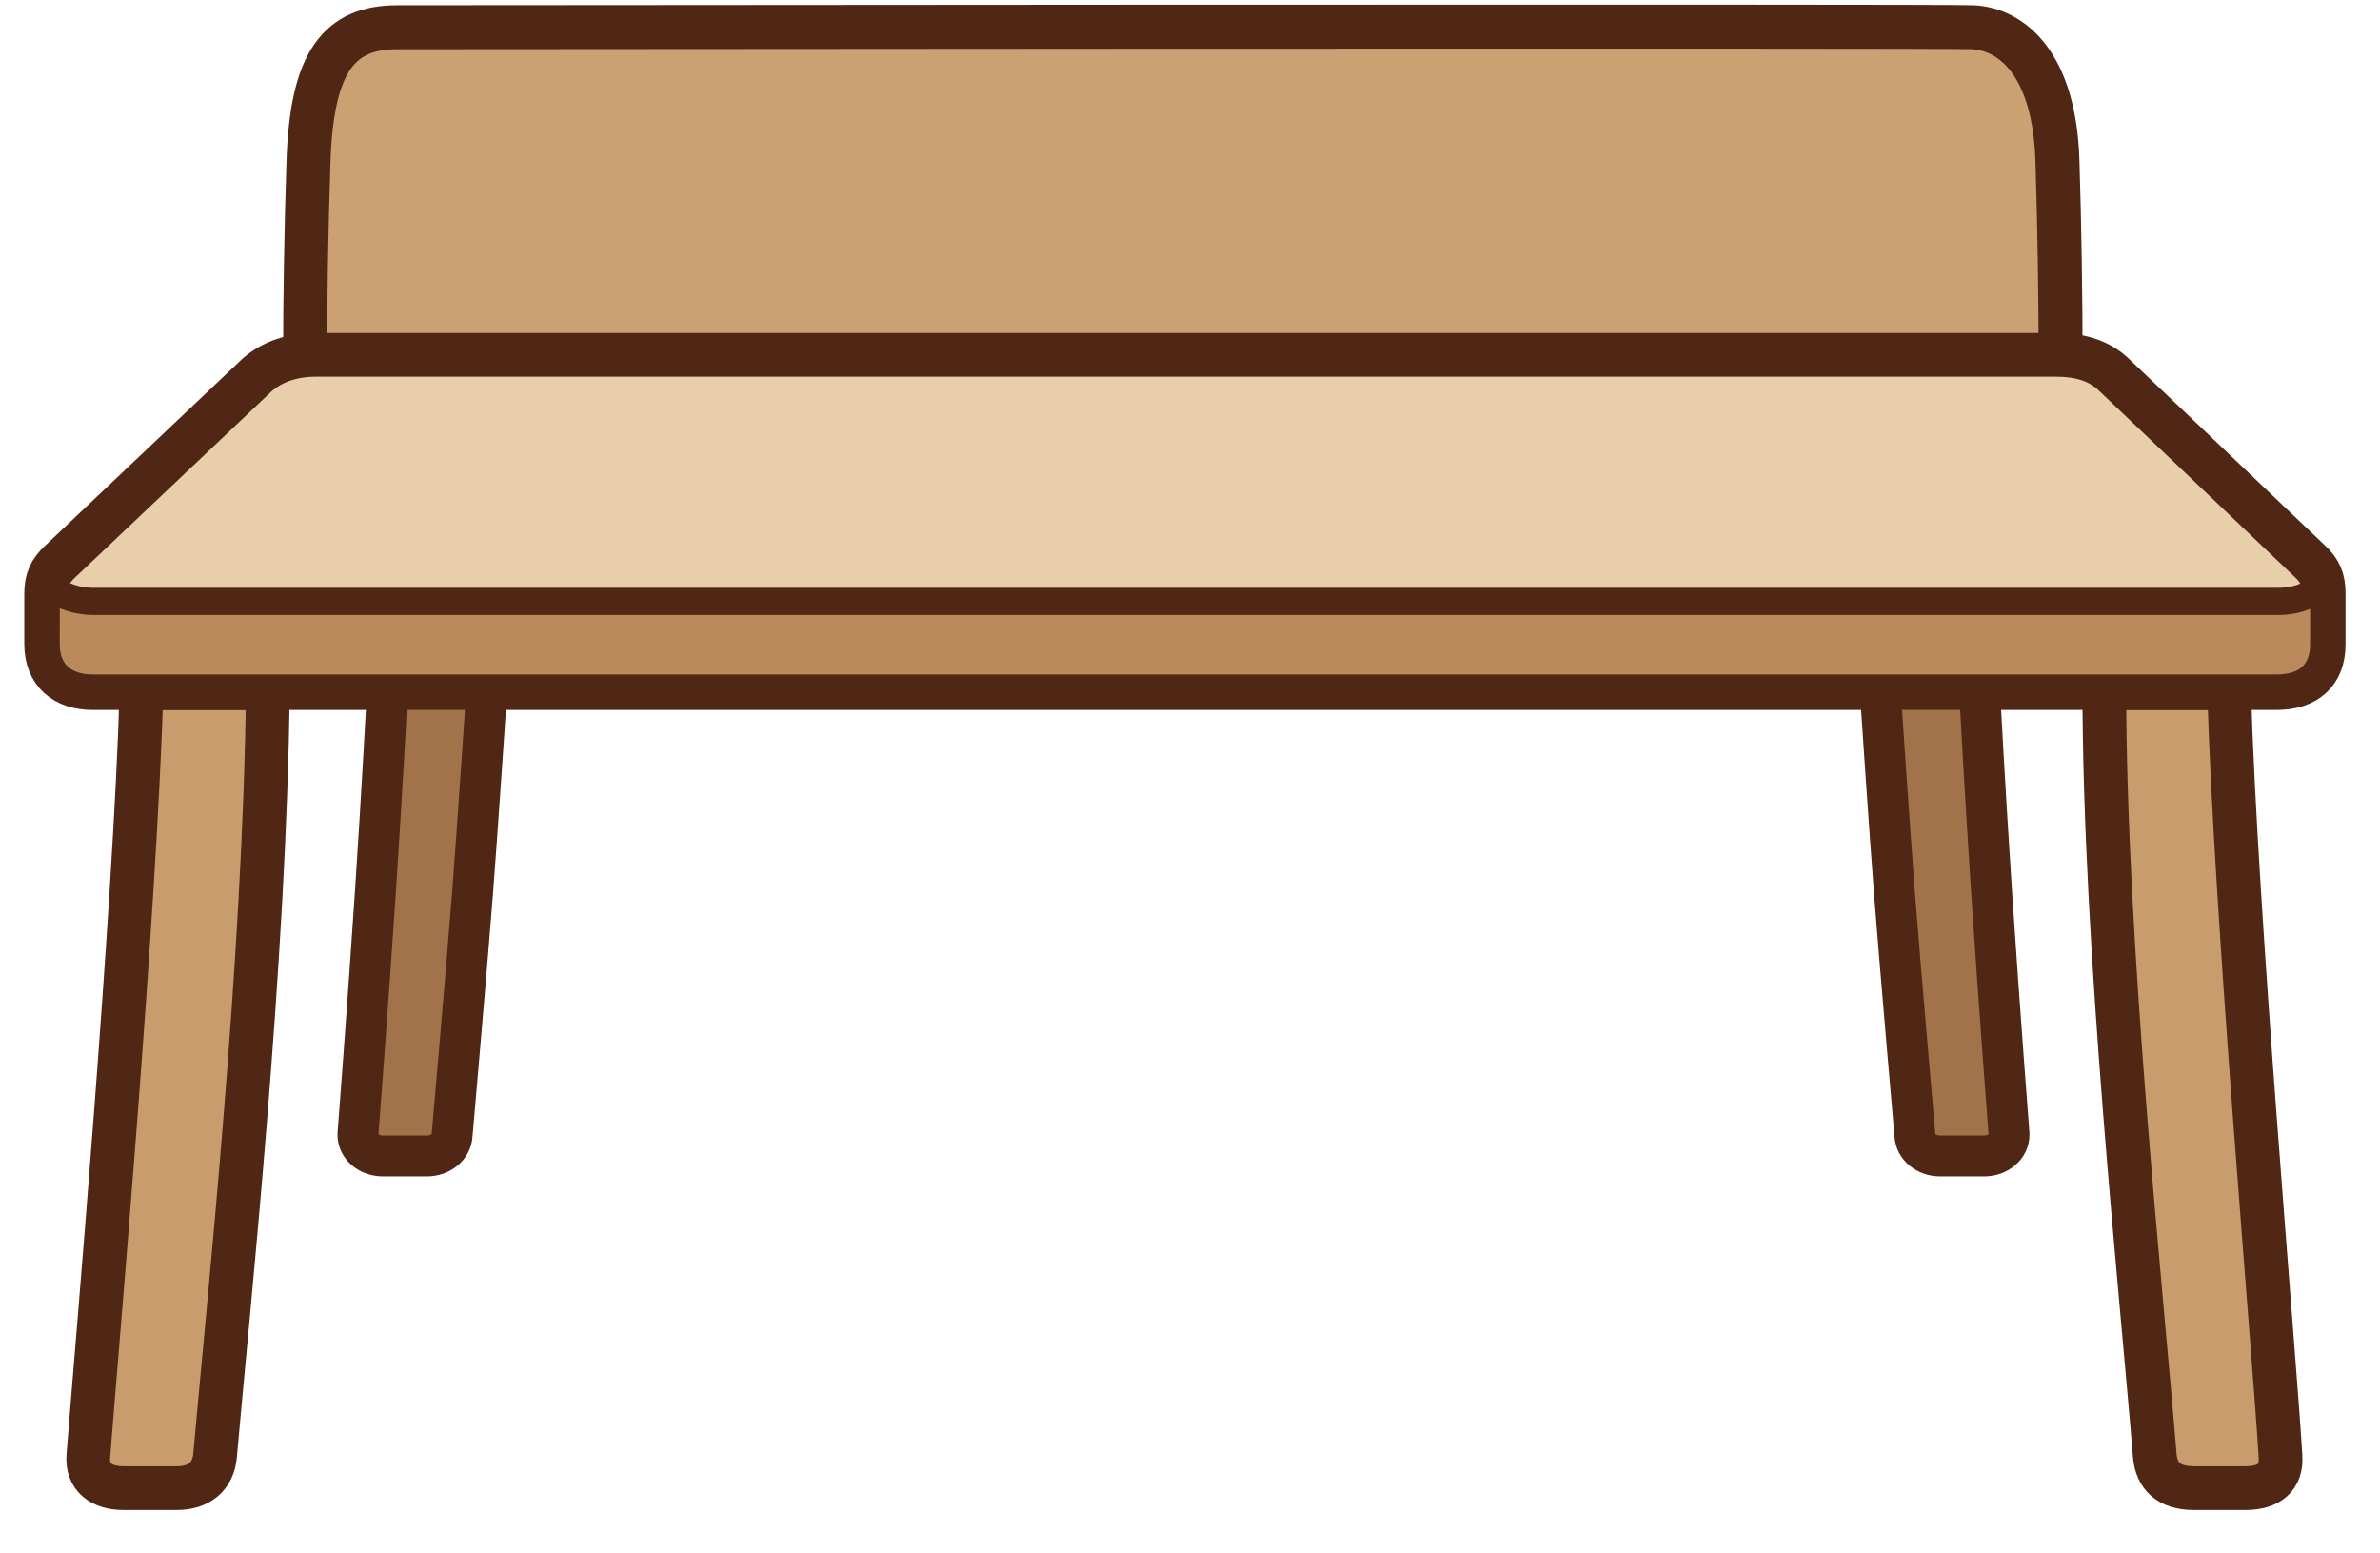
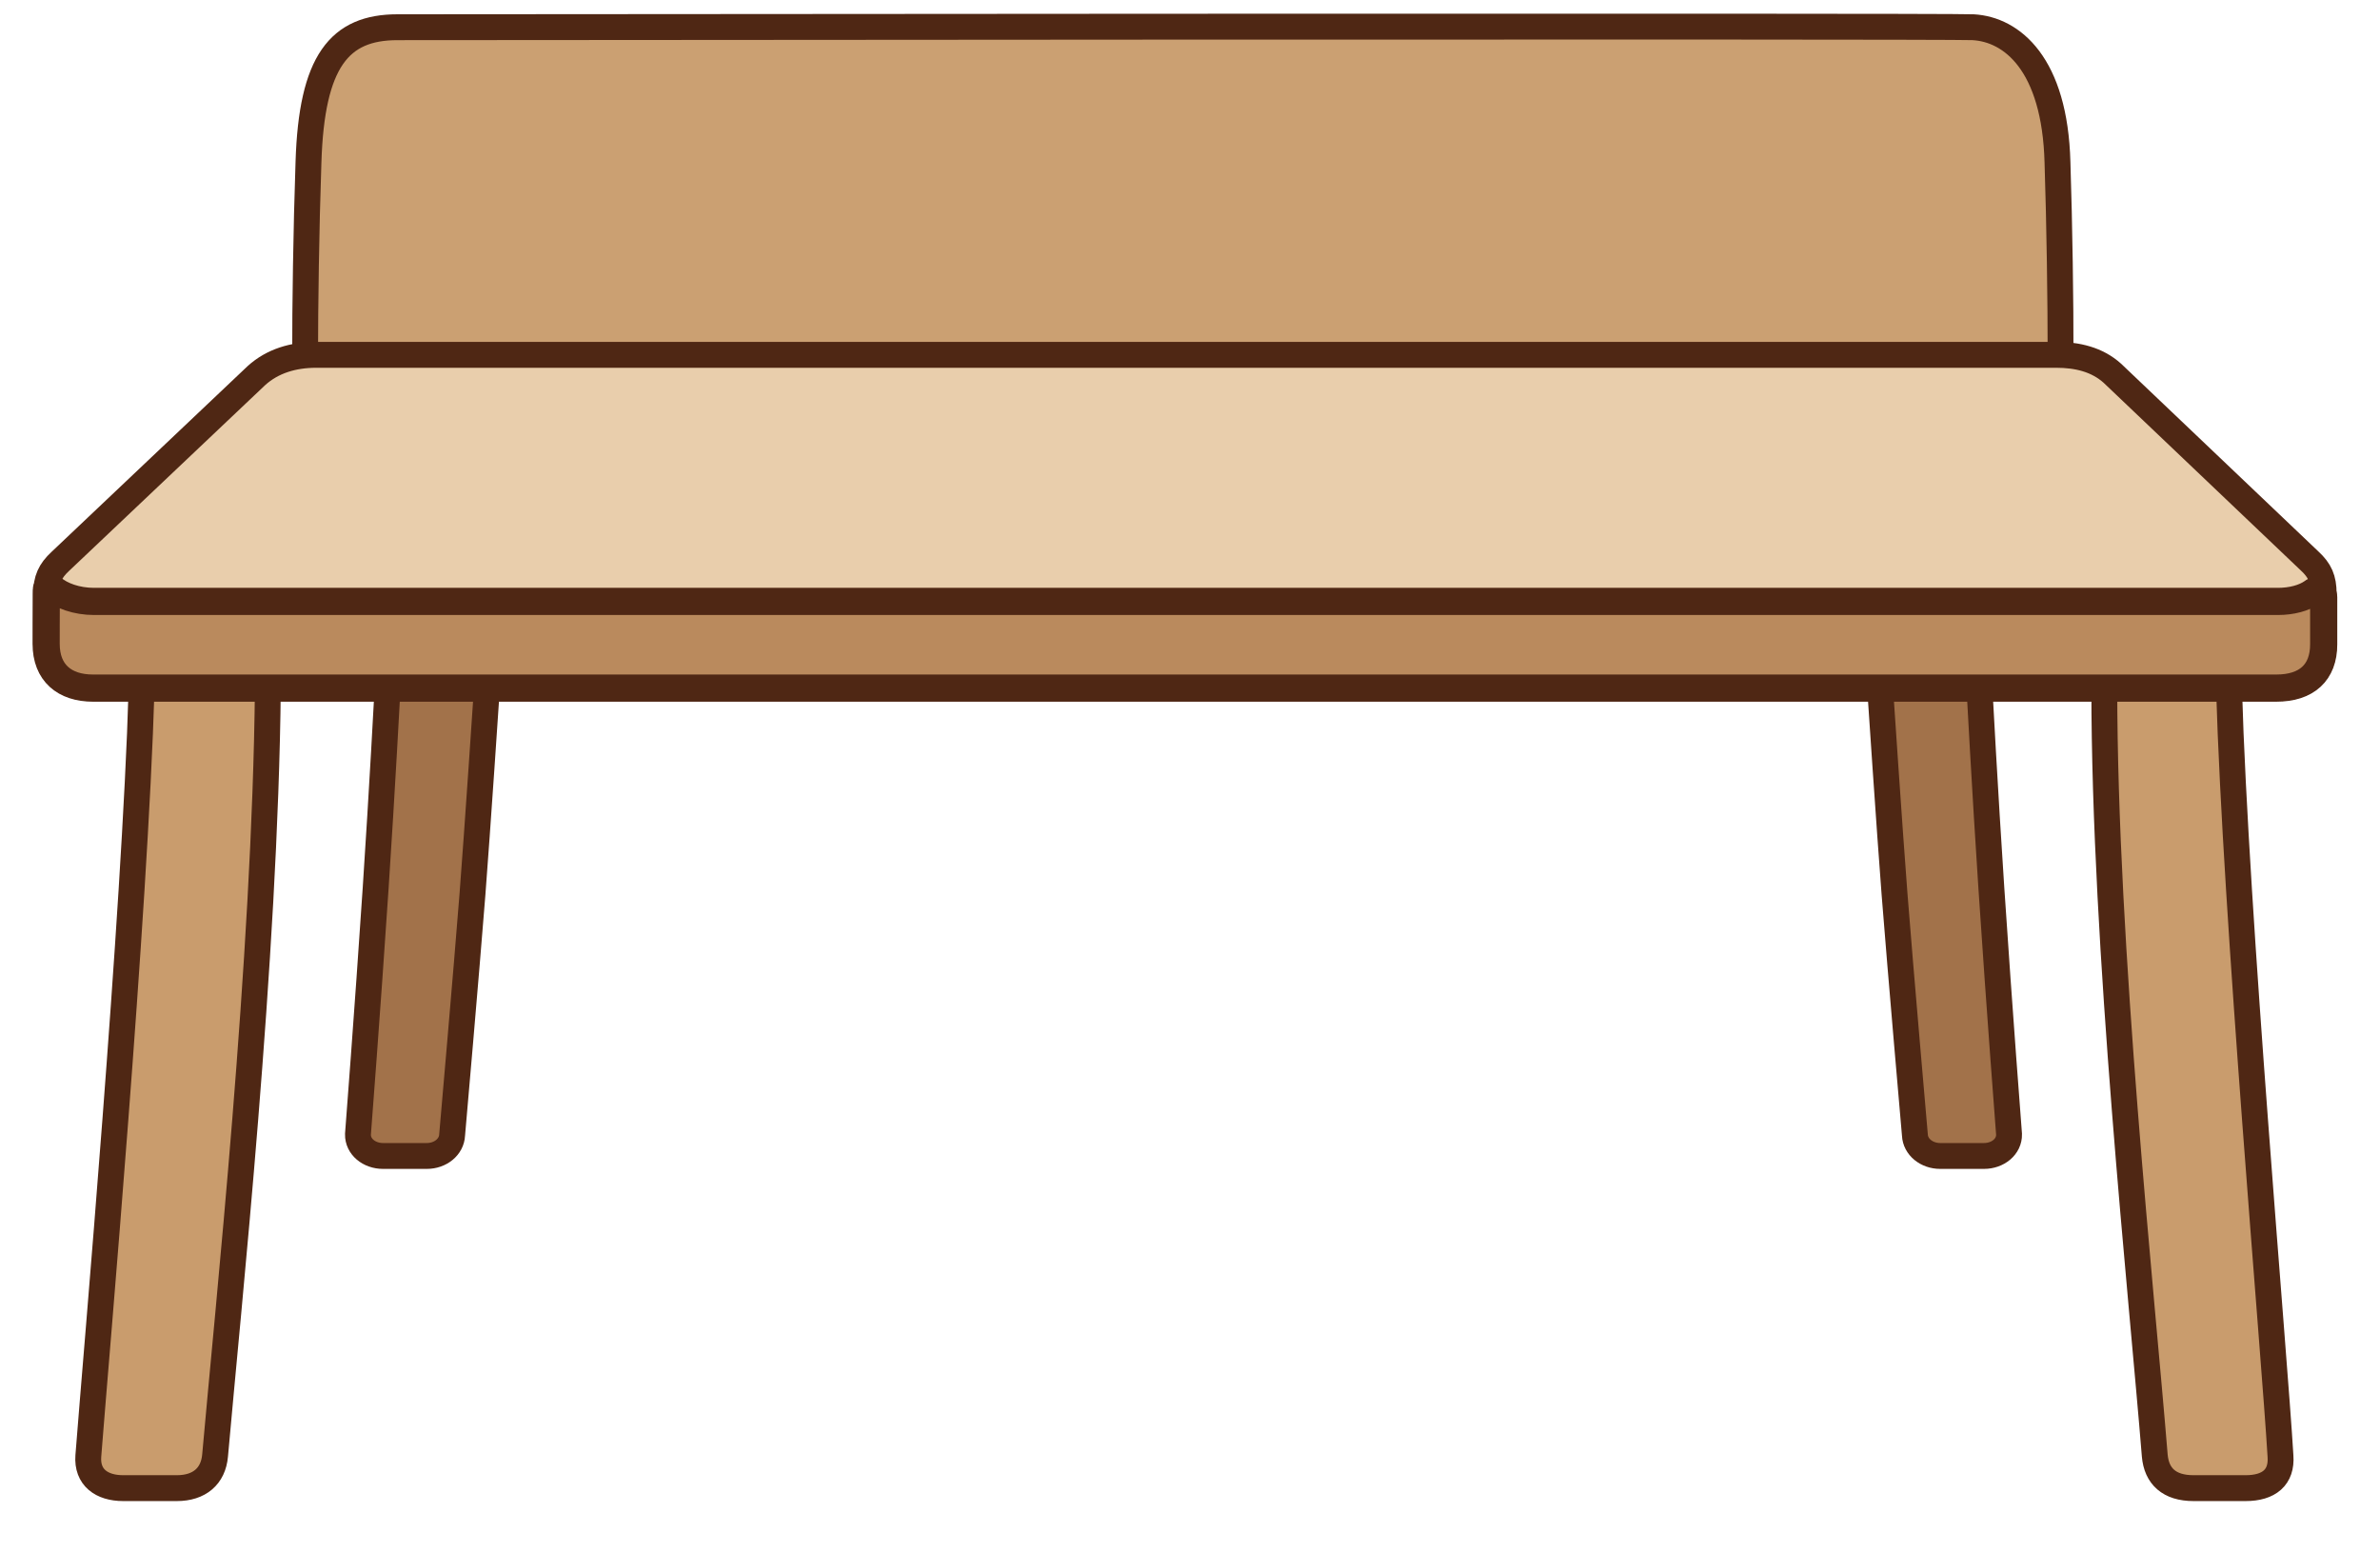
<svg xmlns="http://www.w3.org/2000/svg" width="100%" height="100%" viewBox="0 0 92 60" version="1.1" xml:space="preserve" style="fill-rule:evenodd;clip-rule:evenodd;">
  <rect id="Artboard1" x="0" y="0" width="91.065" height="59.298" style="fill:none;" />
  <clipPath id="_clip1">
    <rect x="0" y="0" width="91.065" height="59.298" />
  </clipPath>
  <g clip-path="url(#_clip1)">
-     <path d="M14.982,26.594c0,0 -0.216,4.041 -0.46,7.718c-0.318,4.795 -0.685,9.528 -0.685,9.528c-0.01,0.474 0.43,0.836 0.97,0.836l1.69,0c0.53,0 0.96,-0.353 0.98,-0.81c0,0 0.563,-6.435 0.787,-9.313c0.186,-2.389 0.558,-7.959 0.558,-7.959l-3.84,0Z" style="fill:#a2724a;fill-rule:nonzero;stroke:#4f2714;stroke-width:1.58px;" />
-     <path d="M76.516,26.594c0,0 0.216,4.041 0.46,7.718c0.318,4.795 0.685,9.528 0.685,9.528c0.01,0.474 -0.43,0.836 -0.97,0.836l-1.69,0c-0.53,0 -0.96,-0.353 -0.98,-0.81c0,0 -0.563,-6.435 -0.787,-9.313c-0.186,-2.389 -0.558,-7.959 -0.558,-7.959l3.84,0Z" style="fill:#a2724a;fill-rule:nonzero;stroke:#4f2714;stroke-width:1.58px;" />
-     <path d="M5.474,26.594c-0.26,8.83 -1.76,25.79 -2.06,29.68c-0.06,0.82 0.51,1.24 1.35,1.24l2.07,0c0.87,0 1.41,-0.46 1.48,-1.26c0.49,-5.59 1.94,-19.19 2.04,-29.66l-4.88,0Z" style="fill:#c99c6d;fill-rule:nonzero;stroke:#4f2714;stroke-width:1.69px;" />
-     <path d="M86.163,26.594c0.26,8.83 1.76,25.79 1.99,29.68c0.06,0.82 -0.44,1.24 -1.35,1.24l-2.01,0c-0.94,0 -1.43,-0.46 -1.5,-1.26c-0.49,-6.09 -1.95,-19.65 -1.95,-29.66l4.82,0Z" style="fill:#c99c6d;fill-rule:nonzero;stroke:#4f2714;stroke-width:1.69px;" />
-     <path d="M76.273,1.052c-0.983,-0.055 -60.909,0 -60.909,0c-2.24,0 -3.32,1.302 -3.44,5.225c-0.09,2.621 -0.13,5.529 -0.13,7.508l67.859,0c0,-2.164 -0.04,-5.056 -0.12,-7.508c-0.1,-3.805 -1.762,-5.142 -3.26,-5.225Z" style="fill:#cba072;fill-rule:nonzero;stroke:#4f2714;stroke-width:1.7px;" />
-     <path d="M81.653,14.424c-0.59,-0.53 -1.35,-0.71 -2.17,-0.71l-67.259,0c-0.89,0 -1.69,0.24 -2.31,0.8l-7.58,7.18c-0.4,0.37 -0.55,0.71 -0.55,1.25l0,1.94c0,1.12 0.71,1.71 1.81,1.71l84.399,0c1.17,0 1.83,-0.6 1.83,-1.69l0,-1.96c0,-0.57 -0.15,-0.9 -0.54,-1.26l-7.63,-7.26Z" style="fill:#e9ceac;fill-rule:nonzero;stroke:#4f2714;stroke-width:1.69px;" />
+     <path d="M14.982,26.594c0,0 -0.216,4.041 -0.46,7.718c-0.318,4.795 -0.685,9.528 -0.685,9.528c-0.01,0.474 0.43,0.836 0.97,0.836l1.69,0c0.53,0 0.96,-0.353 0.98,-0.81c0,0 0.563,-6.435 0.787,-9.313c0.186,-2.389 0.558,-7.959 0.558,-7.959l-3.84,0Z" style="fill:#a2724a;fill-rule:nonzero;stroke:#4f2714;stroke-width:1px;" />
+     <path d="M76.516,26.594c0,0 0.216,4.041 0.46,7.718c0.318,4.795 0.685,9.528 0.685,9.528c0.01,0.474 -0.43,0.836 -0.97,0.836l-1.69,0c-0.53,0 -0.96,-0.353 -0.98,-0.81c0,0 -0.563,-6.435 -0.787,-9.313c-0.186,-2.389 -0.558,-7.959 -0.558,-7.959l3.84,0Z" style="fill:#a2724a;fill-rule:nonzero;stroke:#4f2714;stroke-width:1px;" />
+     <path d="M5.474,26.594c-0.26,8.83 -1.76,25.79 -2.06,29.68c-0.06,0.82 0.51,1.24 1.35,1.24l2.07,0c0.87,0 1.41,-0.46 1.48,-1.26c0.49,-5.59 1.94,-19.19 2.04,-29.66l-4.88,0Z" style="fill:#c99c6d;fill-rule:nonzero;stroke:#4f2714;stroke-width:1px;" />
+     <path d="M86.163,26.594c0.26,8.83 1.76,25.79 1.99,29.68c0.06,0.82 -0.44,1.24 -1.35,1.24l-2.01,0c-0.94,0 -1.43,-0.46 -1.5,-1.26c-0.49,-6.09 -1.95,-19.65 -1.95,-29.66l4.82,0Z" style="fill:#c99c6d;fill-rule:nonzero;stroke:#4f2714;stroke-width:1px;" />
+     <path d="M76.273,1.052c-0.983,-0.055 -60.909,0 -60.909,0c-2.24,0 -3.32,1.302 -3.44,5.225c-0.09,2.621 -0.13,5.529 -0.13,7.508l67.859,0c0,-2.164 -0.04,-5.056 -0.12,-7.508c-0.1,-3.805 -1.762,-5.142 -3.26,-5.225Z" style="fill:#cba072;fill-rule:nonzero;stroke:#4f2714;stroke-width:1px;" />
+     <path d="M81.653,14.424c-0.59,-0.53 -1.35,-0.71 -2.17,-0.71l-67.259,0c-0.89,0 -1.69,0.24 -2.31,0.8l-7.58,7.18c-0.4,0.37 -0.55,0.71 -0.55,1.25l0,1.94c0,1.12 0.71,1.71 1.81,1.71l84.399,0c1.17,0 1.83,-0.6 1.83,-1.69l0,-1.96c0,-0.57 -0.15,-0.9 -0.54,-1.26l-7.63,-7.26Z" style="fill:#e9ceac;fill-rule:nonzero;stroke:#4f2714;stroke-width:1px;" />
    <path d="M88.053,23.244l-84.419,0c-0.669,0 -1.278,-0.218 -1.62,-0.524c-0.034,-0.041 -0.09,-0.056 -0.14,-0.038c-0.05,0.018 -0.084,0.066 -0.084,0.119c-0.006,0.689 -0.006,2.083 -0.006,2.083c0,1.12 0.71,1.71 1.81,1.71l84.399,0c1.17,0 1.83,-0.6 1.83,-1.69l0,-1.824c-0,-0.102 -0.06,-0.194 -0.152,-0.236c-0.092,-0.042 -0.201,-0.027 -0.278,0.04c-0.327,0.233 -0.817,0.36 -1.34,0.36Z" style="fill:#ba8a5d;fill-rule:nonzero;stroke:#4f2714;stroke-width:1.05px;" />
  </g>
</svg>
